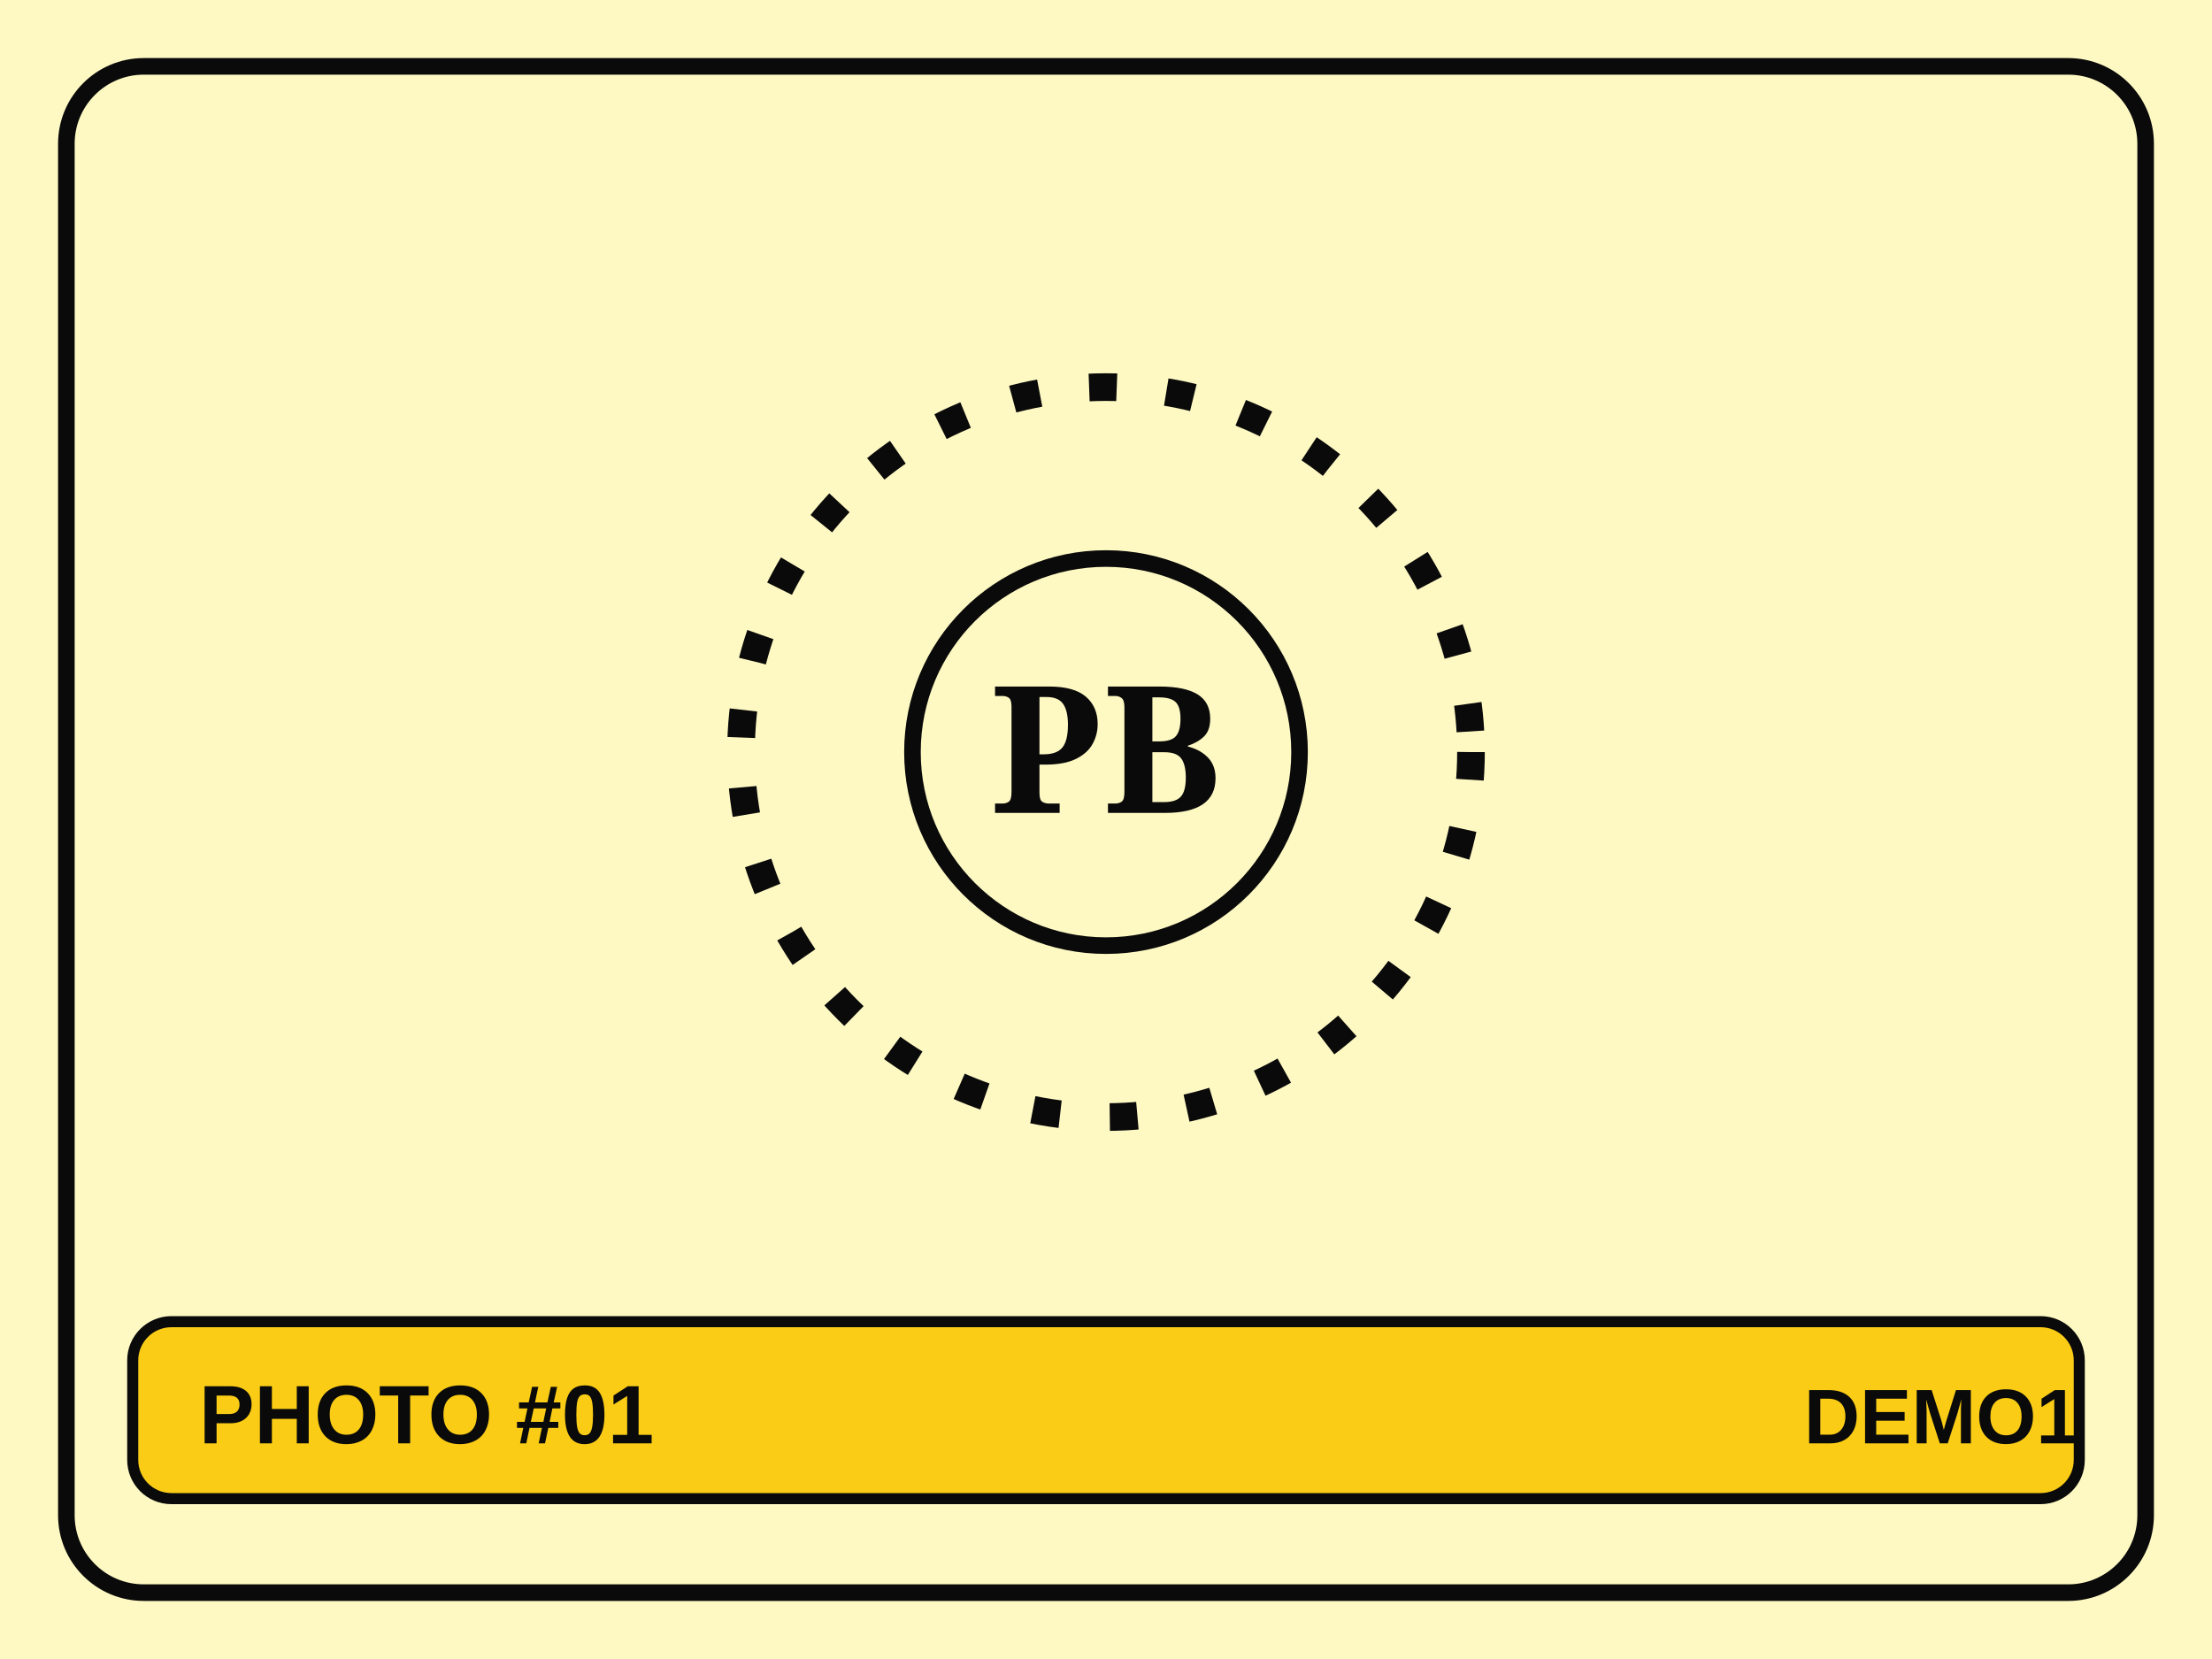
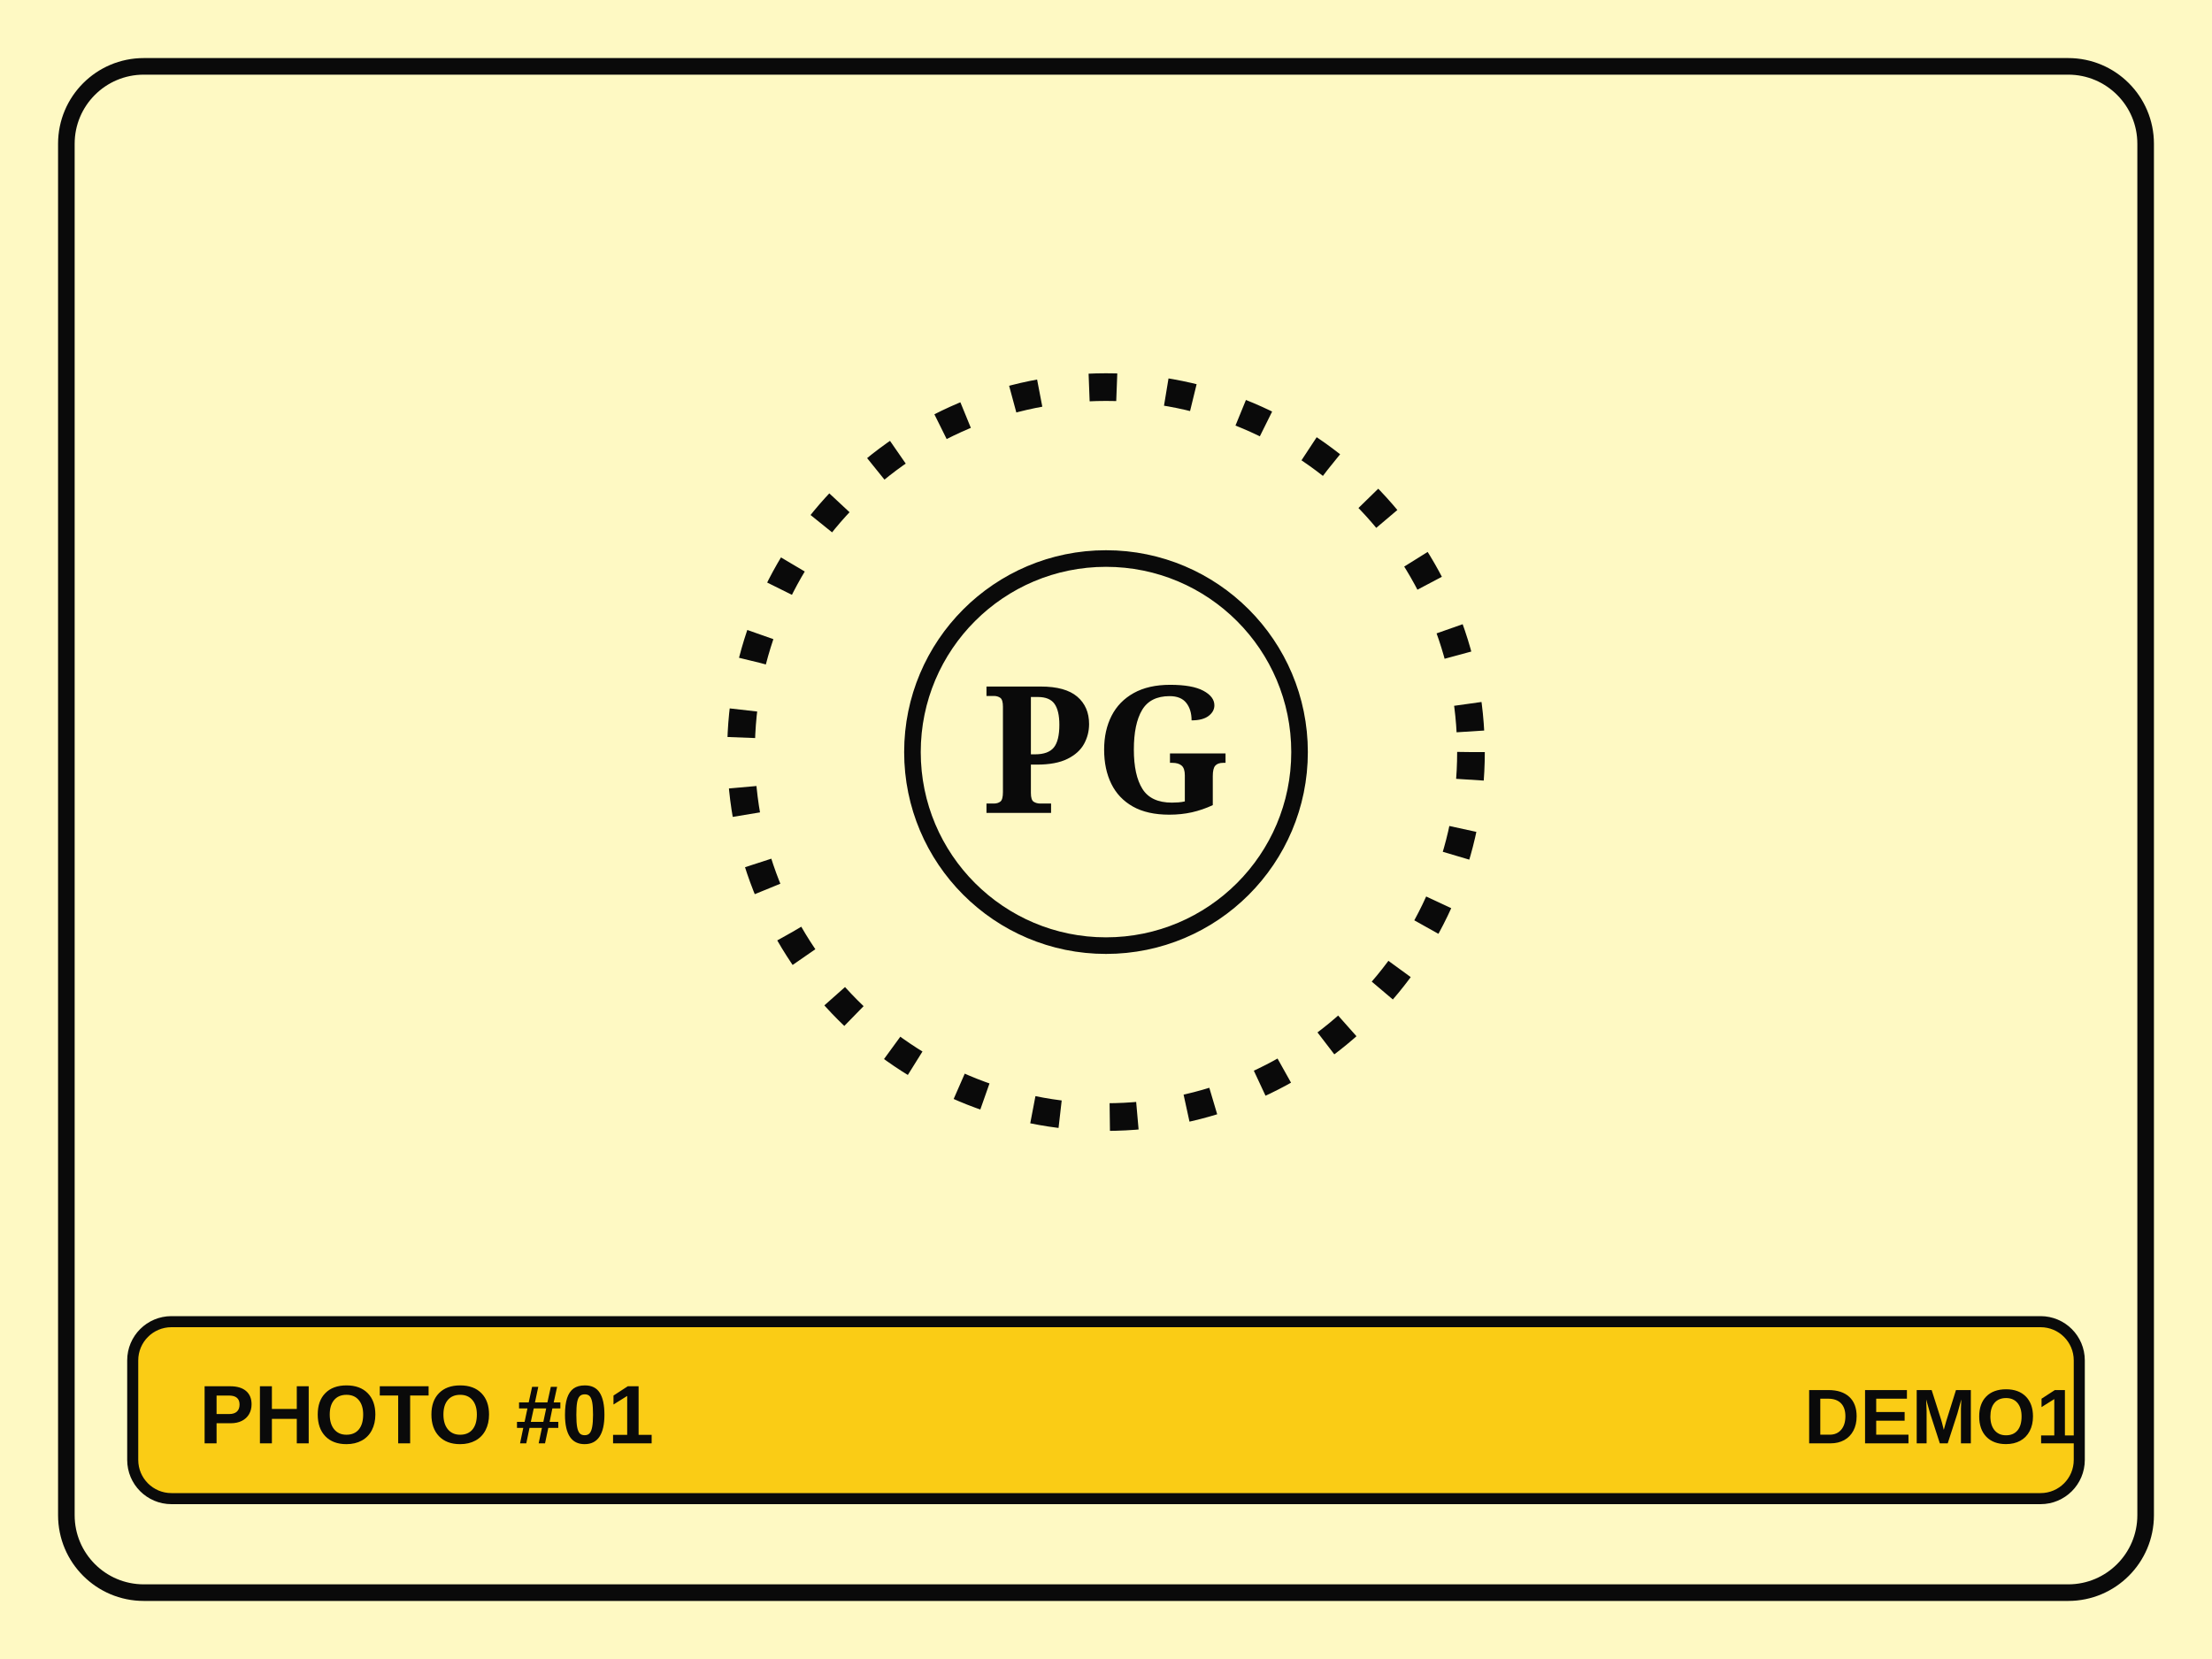
<svg xmlns="http://www.w3.org/2000/svg" width="800" height="600" viewBox="0 0 800 600">
  <rect width="800" height="600" fill="#fef9c3" />
  <rect x="24" y="24" width="752" height="552" rx="28" fill="none" stroke="#0a0a0a" stroke-width="6" />
  <circle cx="400" cy="272" r="132" fill="none" stroke="#0a0a0a" stroke-width="10" stroke-dasharray="10 18" />
  <circle cx="400" cy="272" r="70" fill="none" stroke="#0a0a0a" stroke-width="6" />
-   <text x="400" y="294" font-family="Georgia, serif" font-size="64" font-weight="bold" fill="#0a0a0a" text-anchor="middle">PB</text>
+   <text x="400" y="294" font-family="Georgia, serif" font-size="64" font-weight="bold" fill="#0a0a0a" text-anchor="middle">PG</text>
  <rect x="48" y="478" width="704" height="64" rx="14" fill="#facc15" stroke="#0a0a0a" stroke-width="4" />
  <text x="72" y="522" font-family="Arial, sans-serif" font-size="30" font-weight="bold" fill="#0a0a0a">PHOTO #01</text>
  <text x="752" y="522" font-family="Arial, sans-serif" font-size="28" font-weight="bold" fill="#0a0a0a" text-anchor="end">DEMO1</text>
</svg>
